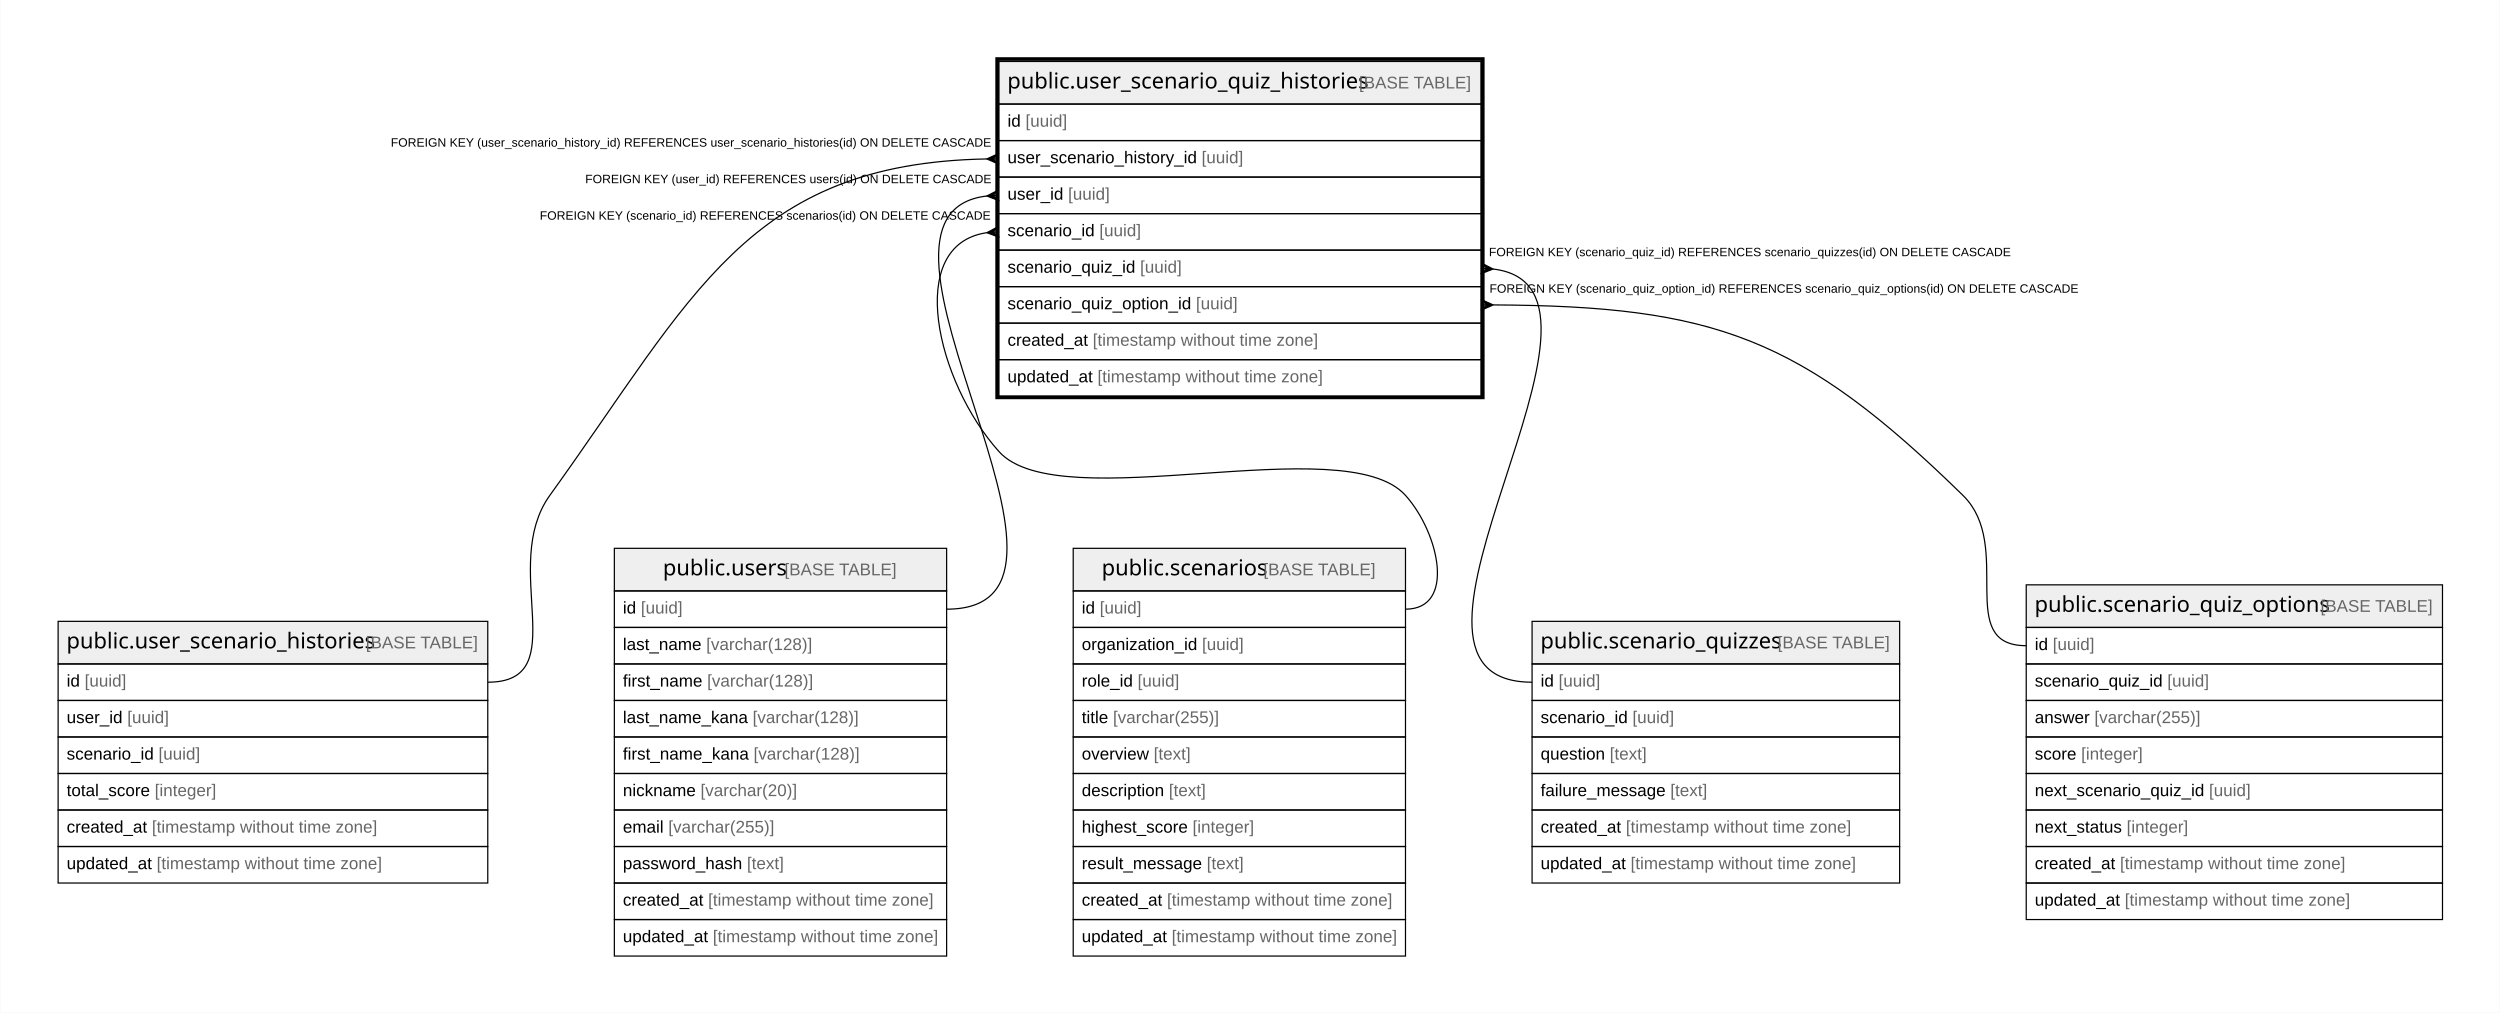
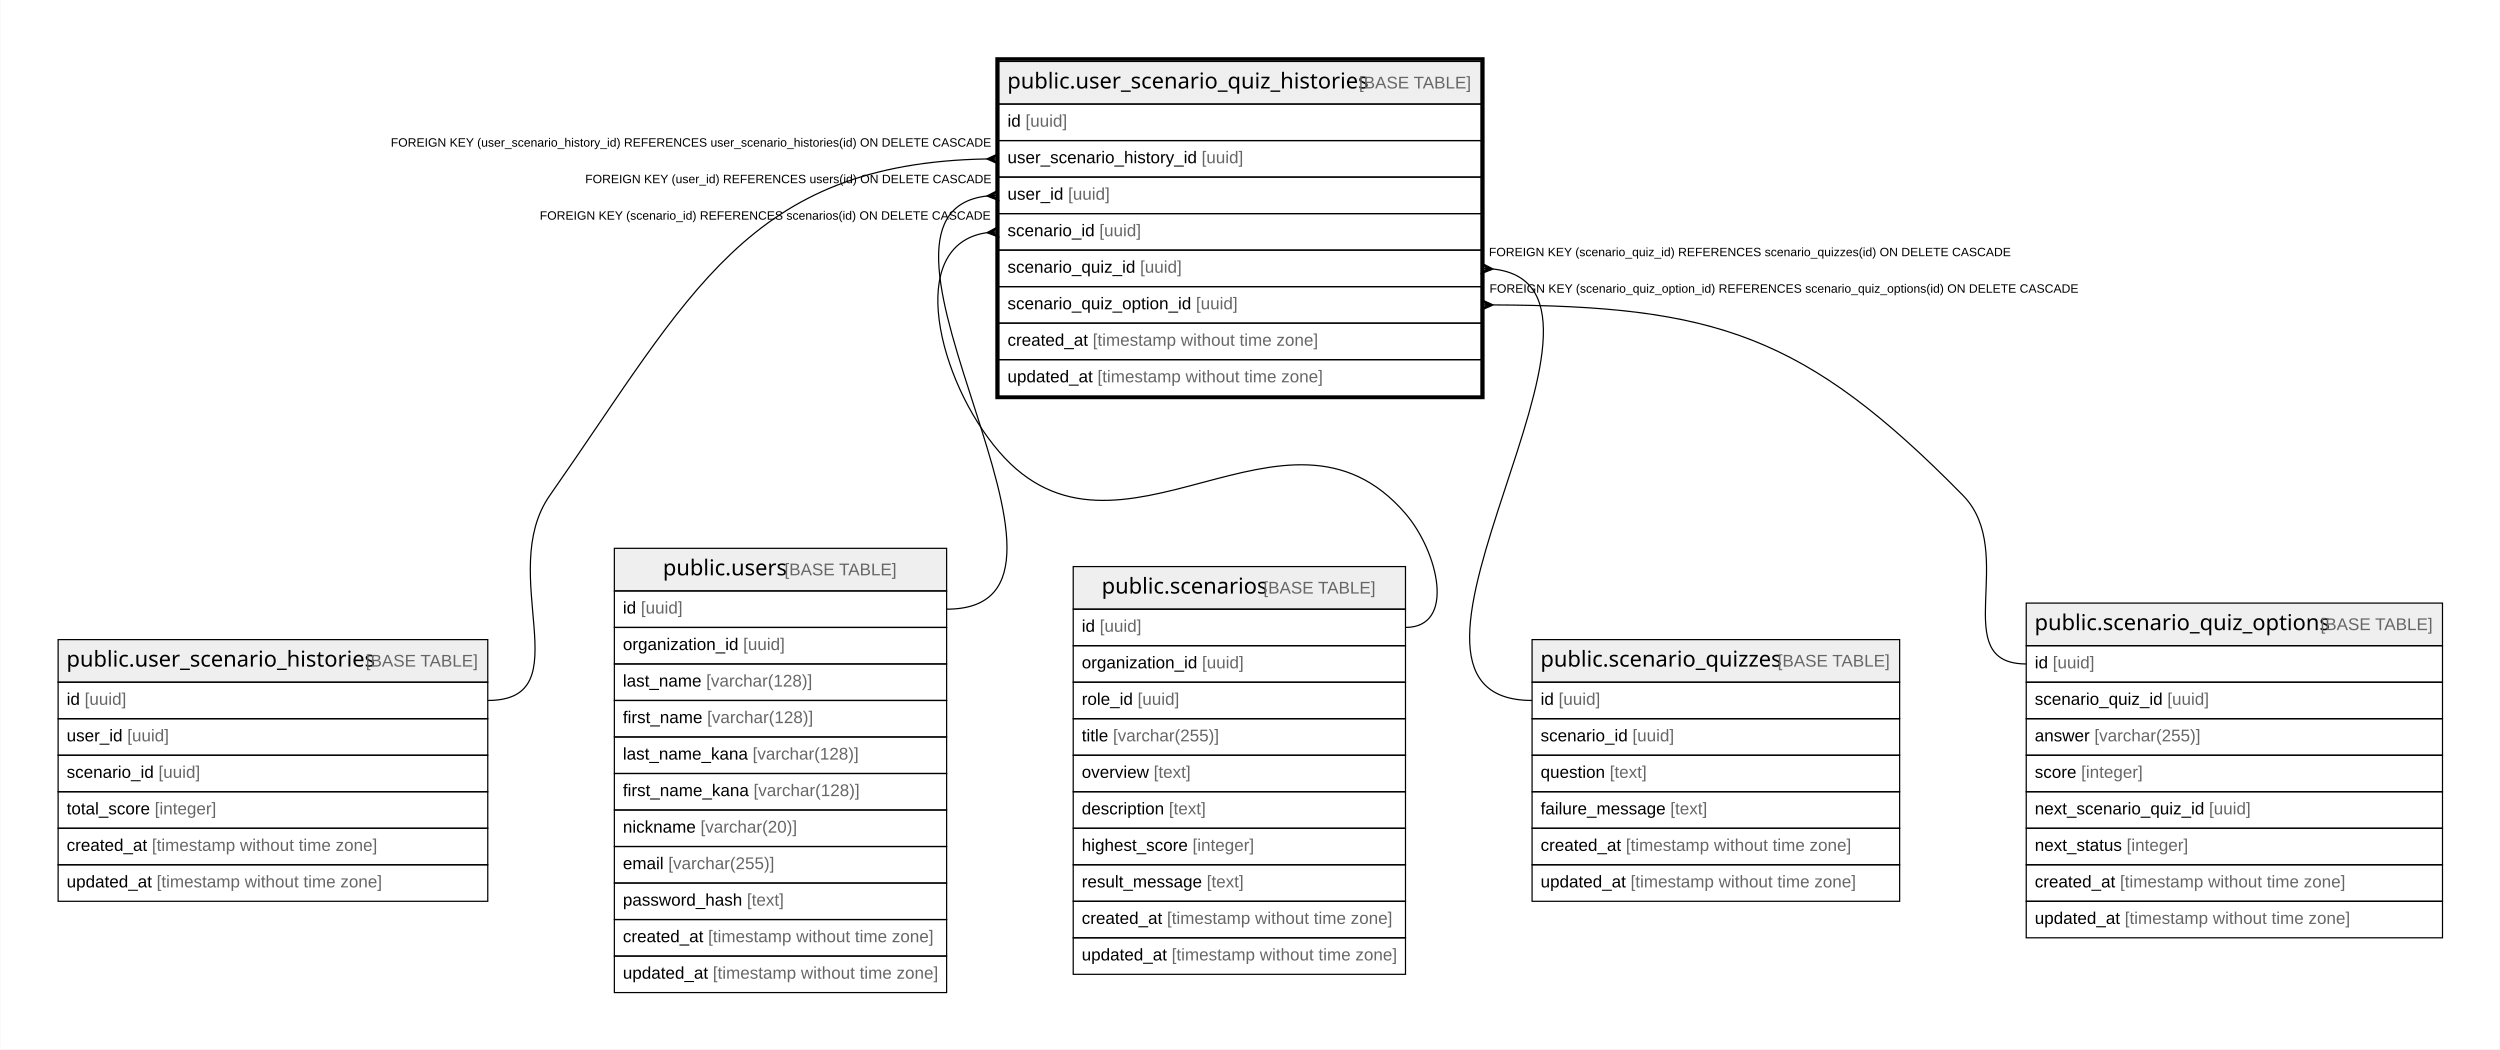
- <svg xmlns="http://www.w3.org/2000/svg" width="2054pt" height="832pt" viewBox="0.00 0.00 2053.50 832.00">
-   <g id="graph0" class="graph" transform="scale(1 1) rotate(0) translate(4 828)">
-     <polygon fill="#ffffff" stroke="transparent" points="-4,4 -4,-828 2049.5,-828 2049.5,4 -4,4" />
+ <svg xmlns="http://www.w3.org/2000/svg" width="2054pt" height="862pt" viewBox="0.00 0.00 2053.50 862.00">
+   <g id="graph0" class="graph" transform="scale(1 1) rotate(0) translate(4 858)">
+     <polygon fill="#ffffff" stroke="transparent" points="-4,4 -4,-858 2049.5,-858 2049.5,4 -4,4" />
    <g id="node1" class="node">
-       <polygon fill="#efefef" stroke="transparent" points="816.5,-742.5 816.5,-777.5 1212.5,-777.5 1212.5,-742.5 816.5,-742.5" />
-       <polygon fill="none" stroke="#000000" points="816.5,-742.5 816.5,-777.5 1212.5,-777.5 1212.5,-742.5 816.5,-742.5" />
-       <text text-anchor="start" x="823.347" y="-755.3" font-family="Arial Bold" font-size="18.00" fill="#000000">public.user_scenario_quiz_histories</text>
-       <text text-anchor="start" x="1108.399" y="-755.3" font-family="Arial" font-size="14.00" fill="#000000"> </text>
-       <text text-anchor="start" x="1112.29" y="-755.3" font-family="Arial" font-size="14.00" fill="#666666">[BASE TABLE]</text>
+       <polygon fill="#efefef" stroke="transparent" points="816.5,-772.5 816.5,-807.5 1212.5,-807.5 1212.5,-772.5 816.5,-772.5" />
+       <polygon fill="none" stroke="#000000" points="816.5,-772.5 816.5,-807.5 1212.5,-807.5 1212.5,-772.5 816.5,-772.5" />
+       <text text-anchor="start" x="823.347" y="-785.3" font-family="Arial Bold" font-size="18.00" fill="#000000">public.user_scenario_quiz_histories</text>
+       <text text-anchor="start" x="1108.399" y="-785.3" font-family="Arial" font-size="14.00" fill="#000000"> </text>
+       <text text-anchor="start" x="1112.29" y="-785.3" font-family="Arial" font-size="14.00" fill="#666666">[BASE TABLE]</text>
+       <polygon fill="none" stroke="#000000" points="816.5,-742.5 816.5,-772.5 1212.5,-772.5 1212.5,-742.5 816.5,-742.5" />
+       <text text-anchor="start" x="823.5" y="-753.9" font-family="Arial" font-size="14.00" fill="#000000">id </text>
+       <text text-anchor="start" x="838.28" y="-753.9" font-family="Arial" font-size="14.00" fill="#666666">[uuid]</text>
      <polygon fill="none" stroke="#000000" points="816.5,-712.5 816.5,-742.5 1212.5,-742.5 1212.5,-712.5 816.5,-712.5" />
-       <text text-anchor="start" x="823.5" y="-723.9" font-family="Arial" font-size="14.00" fill="#000000">id </text>
-       <text text-anchor="start" x="838.28" y="-723.9" font-family="Arial" font-size="14.00" fill="#666666">[uuid]</text>
+       <text text-anchor="start" x="823.5" y="-723.9" font-family="Arial" font-size="14.00" fill="#000000">user_scenario_history_id </text>
+       <text text-anchor="start" x="982.974" y="-723.9" font-family="Arial" font-size="14.00" fill="#666666">[uuid]</text>
      <polygon fill="none" stroke="#000000" points="816.5,-682.5 816.5,-712.5 1212.5,-712.5 1212.5,-682.5 816.5,-682.5" />
-       <text text-anchor="start" x="823.5" y="-693.9" font-family="Arial" font-size="14.00" fill="#000000">user_scenario_history_id </text>
-       <text text-anchor="start" x="982.974" y="-693.9" font-family="Arial" font-size="14.00" fill="#666666">[uuid]</text>
+       <text text-anchor="start" x="823.5" y="-693.9" font-family="Arial" font-size="14.00" fill="#000000">user_id </text>
+       <text text-anchor="start" x="873.288" y="-693.9" font-family="Arial" font-size="14.00" fill="#666666">[uuid]</text>
      <polygon fill="none" stroke="#000000" points="816.5,-652.5 816.5,-682.5 1212.5,-682.5 1212.5,-652.5 816.5,-652.5" />
-       <text text-anchor="start" x="823.5" y="-663.9" font-family="Arial" font-size="14.00" fill="#000000">user_id </text>
-       <text text-anchor="start" x="873.288" y="-663.9" font-family="Arial" font-size="14.00" fill="#666666">[uuid]</text>
+       <text text-anchor="start" x="823.5" y="-663.9" font-family="Arial" font-size="14.00" fill="#000000">scenario_id </text>
+       <text text-anchor="start" x="898.96" y="-663.9" font-family="Arial" font-size="14.00" fill="#666666">[uuid]</text>
      <polygon fill="none" stroke="#000000" points="816.5,-622.5 816.5,-652.5 1212.5,-652.5 1212.5,-622.5 816.5,-622.5" />
-       <text text-anchor="start" x="823.5" y="-633.9" font-family="Arial" font-size="14.00" fill="#000000">scenario_id </text>
-       <text text-anchor="start" x="898.96" y="-633.9" font-family="Arial" font-size="14.00" fill="#666666">[uuid]</text>
+       <text text-anchor="start" x="823.5" y="-633.9" font-family="Arial" font-size="14.00" fill="#000000">scenario_quiz_id </text>
+       <text text-anchor="start" x="932.414" y="-633.9" font-family="Arial" font-size="14.00" fill="#666666">[uuid]</text>
      <polygon fill="none" stroke="#000000" points="816.5,-592.5 816.5,-622.5 1212.5,-622.5 1212.5,-592.5 816.5,-592.5" />
-       <text text-anchor="start" x="823.5" y="-603.9" font-family="Arial" font-size="14.00" fill="#000000">scenario_quiz_id </text>
-       <text text-anchor="start" x="932.414" y="-603.9" font-family="Arial" font-size="14.00" fill="#666666">[uuid]</text>
+       <text text-anchor="start" x="823.5" y="-603.9" font-family="Arial" font-size="14.00" fill="#000000">scenario_quiz_option_id </text>
+       <text text-anchor="start" x="978.325" y="-603.9" font-family="Arial" font-size="14.00" fill="#666666">[uuid]</text>
      <polygon fill="none" stroke="#000000" points="816.5,-562.5 816.5,-592.5 1212.5,-592.5 1212.5,-562.5 816.5,-562.5" />
-       <text text-anchor="start" x="823.5" y="-573.9" font-family="Arial" font-size="14.00" fill="#000000">scenario_quiz_option_id </text>
-       <text text-anchor="start" x="978.325" y="-573.9" font-family="Arial" font-size="14.00" fill="#666666">[uuid]</text>
+       <text text-anchor="start" x="823.5" y="-573.9" font-family="Arial" font-size="14.00" fill="#000000">created_at </text>
+       <text text-anchor="start" x="893.528" y="-573.9" font-family="Arial" font-size="14.00" fill="#666666">[timestamp without time zone]</text>
      <polygon fill="none" stroke="#000000" points="816.5,-532.5 816.5,-562.5 1212.5,-562.5 1212.5,-532.5 816.5,-532.5" />
-       <text text-anchor="start" x="823.5" y="-543.9" font-family="Arial" font-size="14.00" fill="#000000">created_at </text>
-       <text text-anchor="start" x="893.528" y="-543.9" font-family="Arial" font-size="14.00" fill="#666666">[timestamp without time zone]</text>
-       <polygon fill="none" stroke="#000000" points="816.5,-502.5 816.5,-532.5 1212.5,-532.5 1212.5,-502.5 816.5,-502.5" />
-       <text text-anchor="start" x="823.5" y="-513.9" font-family="Arial" font-size="14.00" fill="#000000">updated_at </text>
-       <text text-anchor="start" x="897.433" y="-513.9" font-family="Arial" font-size="14.00" fill="#666666">[timestamp without time zone]</text>
-       <polygon fill="none" stroke="#000000" stroke-width="3" points="815,-501.5 815,-779.5 1214,-779.5 1214,-501.5 815,-501.5" />
+       <text text-anchor="start" x="823.5" y="-543.9" font-family="Arial" font-size="14.00" fill="#000000">updated_at </text>
+       <text text-anchor="start" x="897.433" y="-543.9" font-family="Arial" font-size="14.00" fill="#666666">[timestamp without time zone]</text>
+       <polygon fill="none" stroke="#000000" stroke-width="3" points="815,-531.5 815,-809.5 1214,-809.5 1214,-531.5 815,-531.5" />
    </g>
    <g id="node2" class="node">
-       <polygon fill="#efefef" stroke="transparent" points="43.5,-282.5 43.5,-317.5 396.5,-317.5 396.5,-282.5 43.5,-282.5" />
-       <polygon fill="none" stroke="#000000" points="43.5,-282.5 43.5,-317.5 396.5,-317.5 396.5,-282.5 43.5,-282.5" />
-       <text text-anchor="start" x="50.354" y="-295.3" font-family="Arial Bold" font-size="18.00" fill="#000000">public.user_scenario_histories</text>
-       <text text-anchor="start" x="292.392" y="-295.3" font-family="Arial" font-size="14.00" fill="#000000"> </text>
-       <text text-anchor="start" x="296.283" y="-295.3" font-family="Arial" font-size="14.00" fill="#666666">[BASE TABLE]</text>
-       <polygon fill="none" stroke="#000000" points="43.5,-252.5 43.5,-282.5 396.5,-282.5 396.5,-252.5 43.5,-252.5" />
-       <text text-anchor="start" x="50.5" y="-263.9" font-family="Arial" font-size="14.00" fill="#000000">id </text>
-       <text text-anchor="start" x="65.28" y="-263.9" font-family="Arial" font-size="14.00" fill="#666666">[uuid]</text>
-       <polygon fill="none" stroke="#000000" points="43.5,-222.5 43.5,-252.5 396.5,-252.5 396.5,-222.5 43.5,-222.5" />
-       <text text-anchor="start" x="50.5" y="-233.9" font-family="Arial" font-size="14.00" fill="#000000">user_id </text>
-       <text text-anchor="start" x="100.288" y="-233.9" font-family="Arial" font-size="14.00" fill="#666666">[uuid]</text>
-       <polygon fill="none" stroke="#000000" points="43.5,-192.5 43.5,-222.5 396.5,-222.5 396.5,-192.5 43.5,-192.5" />
-       <text text-anchor="start" x="50.5" y="-203.9" font-family="Arial" font-size="14.00" fill="#000000">scenario_id </text>
-       <text text-anchor="start" x="125.96" y="-203.9" font-family="Arial" font-size="14.00" fill="#666666">[uuid]</text>
-       <polygon fill="none" stroke="#000000" points="43.5,-162.5 43.5,-192.5 396.5,-192.5 396.5,-162.5 43.5,-162.5" />
-       <text text-anchor="start" x="50.5" y="-173.9" font-family="Arial" font-size="14.00" fill="#000000">total_score </text>
-       <text text-anchor="start" x="122.852" y="-173.9" font-family="Arial" font-size="14.00" fill="#666666">[integer]</text>
-       <polygon fill="none" stroke="#000000" points="43.5,-132.5 43.5,-162.5 396.5,-162.5 396.5,-132.5 43.5,-132.5" />
-       <text text-anchor="start" x="50.5" y="-143.9" font-family="Arial" font-size="14.00" fill="#000000">created_at </text>
-       <text text-anchor="start" x="120.528" y="-143.9" font-family="Arial" font-size="14.00" fill="#666666">[timestamp without time zone]</text>
-       <polygon fill="none" stroke="#000000" points="43.5,-102.5 43.5,-132.5 396.5,-132.5 396.5,-102.5 43.5,-102.5" />
-       <text text-anchor="start" x="50.5" y="-113.9" font-family="Arial" font-size="14.00" fill="#000000">updated_at </text>
-       <text text-anchor="start" x="124.433" y="-113.9" font-family="Arial" font-size="14.00" fill="#666666">[timestamp without time zone]</text>
+       <polygon fill="#efefef" stroke="transparent" points="43.5,-297.5 43.5,-332.5 396.5,-332.5 396.5,-297.5 43.5,-297.5" />
+       <polygon fill="none" stroke="#000000" points="43.5,-297.5 43.5,-332.5 396.5,-332.5 396.5,-297.5 43.5,-297.5" />
+       <text text-anchor="start" x="50.354" y="-310.3" font-family="Arial Bold" font-size="18.00" fill="#000000">public.user_scenario_histories</text>
+       <text text-anchor="start" x="292.392" y="-310.3" font-family="Arial" font-size="14.00" fill="#000000"> </text>
+       <text text-anchor="start" x="296.283" y="-310.3" font-family="Arial" font-size="14.00" fill="#666666">[BASE TABLE]</text>
+       <polygon fill="none" stroke="#000000" points="43.5,-267.5 43.5,-297.5 396.5,-297.5 396.5,-267.5 43.5,-267.5" />
+       <text text-anchor="start" x="50.5" y="-278.9" font-family="Arial" font-size="14.00" fill="#000000">id </text>
+       <text text-anchor="start" x="65.28" y="-278.9" font-family="Arial" font-size="14.00" fill="#666666">[uuid]</text>
+       <polygon fill="none" stroke="#000000" points="43.5,-237.5 43.5,-267.5 396.5,-267.5 396.5,-237.5 43.5,-237.5" />
+       <text text-anchor="start" x="50.5" y="-248.9" font-family="Arial" font-size="14.00" fill="#000000">user_id </text>
+       <text text-anchor="start" x="100.288" y="-248.9" font-family="Arial" font-size="14.00" fill="#666666">[uuid]</text>
+       <polygon fill="none" stroke="#000000" points="43.5,-207.5 43.5,-237.5 396.5,-237.5 396.5,-207.5 43.5,-207.5" />
+       <text text-anchor="start" x="50.5" y="-218.9" font-family="Arial" font-size="14.00" fill="#000000">scenario_id </text>
+       <text text-anchor="start" x="125.96" y="-218.9" font-family="Arial" font-size="14.00" fill="#666666">[uuid]</text>
+       <polygon fill="none" stroke="#000000" points="43.5,-177.5 43.5,-207.5 396.5,-207.5 396.5,-177.5 43.5,-177.5" />
+       <text text-anchor="start" x="50.5" y="-188.9" font-family="Arial" font-size="14.00" fill="#000000">total_score </text>
+       <text text-anchor="start" x="122.852" y="-188.9" font-family="Arial" font-size="14.00" fill="#666666">[integer]</text>
+       <polygon fill="none" stroke="#000000" points="43.5,-147.5 43.5,-177.5 396.5,-177.5 396.5,-147.5 43.5,-147.5" />
+       <text text-anchor="start" x="50.5" y="-158.9" font-family="Arial" font-size="14.00" fill="#000000">created_at </text>
+       <text text-anchor="start" x="120.528" y="-158.9" font-family="Arial" font-size="14.00" fill="#666666">[timestamp without time zone]</text>
+       <polygon fill="none" stroke="#000000" points="43.5,-117.5 43.5,-147.5 396.5,-147.5 396.5,-117.5 43.5,-117.5" />
+       <text text-anchor="start" x="50.5" y="-128.9" font-family="Arial" font-size="14.00" fill="#000000">updated_at </text>
+       <text text-anchor="start" x="124.433" y="-128.9" font-family="Arial" font-size="14.00" fill="#666666">[timestamp without time zone]</text>
    </g>
    <g id="edge1" class="edge">
-       <path fill="none" stroke="#000000" d="M806.425,-697.409C610.075,-693.825 565.293,-584.523 447.5,-421 405.481,-362.669 468.389,-267.5 396.5,-267.5" />
-       <polygon fill="#000000" stroke="#000000" points="806.5,-697.41 816.459,-702 811.5,-697.455 816.5,-697.5 816.5,-697.5 816.5,-697.5 811.5,-697.455 816.541,-693 806.5,-697.41 806.5,-697.41" />
-       <text text-anchor="start" x="316.817" y="-707.5" font-family="Arial" font-size="10.00" fill="#000000">FOREIGN KEY (user_scenario_history_id) REFERENCES user_scenario_histories(id) ON DELETE CASCADE</text>
+       <path fill="none" stroke="#000000" d="M806.423,-727.41C610.002,-723.877 563.086,-616.09 447.5,-451 402.624,-386.904 474.744,-282.5 396.5,-282.5" />
+       <polygon fill="#000000" stroke="#000000" points="806.5,-727.411 816.46,-732 811.5,-727.456 816.5,-727.5 816.5,-727.5 816.5,-727.5 811.5,-727.456 816.54,-723 806.5,-727.411 806.5,-727.411" />
+       <text text-anchor="start" x="316.817" y="-737.5" font-family="Arial" font-size="10.00" fill="#000000">FOREIGN KEY (user_scenario_history_id) REFERENCES user_scenario_histories(id) ON DELETE CASCADE</text>
    </g>
    <g id="node3" class="node">
-       <polygon fill="#efefef" stroke="transparent" points="500.5,-342.5 500.5,-377.5 773.5,-377.5 773.5,-342.5 500.5,-342.5" />
-       <polygon fill="none" stroke="#000000" points="500.5,-342.5 500.5,-377.5 773.5,-377.5 773.5,-342.5 500.5,-342.5" />
-       <text text-anchor="start" x="540.366" y="-355.3" font-family="Arial Bold" font-size="18.00" fill="#000000">public.users</text>
-       <text text-anchor="start" x="636.38" y="-355.3" font-family="Arial" font-size="14.00" fill="#000000"> </text>
-       <text text-anchor="start" x="640.271" y="-355.3" font-family="Arial" font-size="14.00" fill="#666666">[BASE TABLE]</text>
+       <polygon fill="#efefef" stroke="transparent" points="500.5,-372.5 500.5,-407.5 773.5,-407.5 773.5,-372.5 500.5,-372.5" />
+       <polygon fill="none" stroke="#000000" points="500.5,-372.5 500.5,-407.5 773.5,-407.5 773.5,-372.5 500.5,-372.5" />
+       <text text-anchor="start" x="540.366" y="-385.3" font-family="Arial Bold" font-size="18.00" fill="#000000">public.users</text>
+       <text text-anchor="start" x="636.38" y="-385.3" font-family="Arial" font-size="14.00" fill="#000000"> </text>
+       <text text-anchor="start" x="640.271" y="-385.3" font-family="Arial" font-size="14.00" fill="#666666">[BASE TABLE]</text>
+       <polygon fill="none" stroke="#000000" points="500.5,-342.5 500.5,-372.5 773.5,-372.5 773.5,-342.5 500.5,-342.5" />
+       <text text-anchor="start" x="507.5" y="-353.9" font-family="Arial" font-size="14.00" fill="#000000">id </text>
+       <text text-anchor="start" x="522.28" y="-353.9" font-family="Arial" font-size="14.00" fill="#666666">[uuid]</text>
      <polygon fill="none" stroke="#000000" points="500.5,-312.5 500.5,-342.5 773.5,-342.5 773.5,-312.5 500.5,-312.5" />
-       <text text-anchor="start" x="507.5" y="-323.9" font-family="Arial" font-size="14.00" fill="#000000">id </text>
-       <text text-anchor="start" x="522.28" y="-323.9" font-family="Arial" font-size="14.00" fill="#666666">[uuid]</text>
+       <text text-anchor="start" x="507.5" y="-323.9" font-family="Arial" font-size="14.00" fill="#000000">organization_id </text>
+       <text text-anchor="start" x="606.305" y="-323.9" font-family="Arial" font-size="14.00" fill="#666666">[uuid]</text>
      <polygon fill="none" stroke="#000000" points="500.5,-282.5 500.5,-312.5 773.5,-312.5 773.5,-282.5 500.5,-282.5" />
      <text text-anchor="start" x="507.5" y="-293.9" font-family="Arial" font-size="14.00" fill="#000000">last_name </text>
      <text text-anchor="start" x="575.961" y="-293.9" font-family="Arial" font-size="14.00" fill="#666666">[varchar(128)]</text>
      <polygon fill="none" stroke="#000000" points="500.5,-252.5 500.5,-282.5 773.5,-282.5 773.5,-252.5 500.5,-252.5" />
      <text text-anchor="start" x="507.5" y="-263.9" font-family="Arial" font-size="14.00" fill="#000000">first_name </text>
      <text text-anchor="start" x="576.73" y="-263.9" font-family="Arial" font-size="14.00" fill="#666666">[varchar(128)]</text>
      <polygon fill="none" stroke="#000000" points="500.5,-222.5 500.5,-252.5 773.5,-252.5 773.5,-222.5 500.5,-222.5" />
      <text text-anchor="start" x="507.5" y="-233.9" font-family="Arial" font-size="14.00" fill="#000000">last_name_kana </text>
      <text text-anchor="start" x="614.092" y="-233.9" font-family="Arial" font-size="14.00" fill="#666666">[varchar(128)]</text>
      <polygon fill="none" stroke="#000000" points="500.5,-192.5 500.5,-222.5 773.5,-222.5 773.5,-192.5 500.5,-192.5" />
      <text text-anchor="start" x="507.5" y="-203.9" font-family="Arial" font-size="14.00" fill="#000000">first_name_kana </text>
      <text text-anchor="start" x="614.86" y="-203.9" font-family="Arial" font-size="14.00" fill="#666666">[varchar(128)]</text>
      <polygon fill="none" stroke="#000000" points="500.5,-162.5 500.5,-192.5 773.5,-192.5 773.5,-162.5 500.5,-162.5" />
      <text text-anchor="start" x="507.5" y="-173.9" font-family="Arial" font-size="14.00" fill="#000000">nickname </text>
      <text text-anchor="start" x="571.288" y="-173.9" font-family="Arial" font-size="14.00" fill="#666666">[varchar(20)]</text>
      <polygon fill="none" stroke="#000000" points="500.5,-132.5 500.5,-162.5 773.5,-162.5 773.5,-132.5 500.5,-132.5" />
      <text text-anchor="start" x="507.5" y="-143.9" font-family="Arial" font-size="14.00" fill="#000000">email </text>
      <text text-anchor="start" x="544.83" y="-143.9" font-family="Arial" font-size="14.00" fill="#666666">[varchar(255)]</text>
      <polygon fill="none" stroke="#000000" points="500.5,-102.5 500.5,-132.5 773.5,-132.5 773.5,-102.5 500.5,-102.5" />
      <text text-anchor="start" x="507.5" y="-113.9" font-family="Arial" font-size="14.00" fill="#000000">password_hash </text>
      <text text-anchor="start" x="609.419" y="-113.9" font-family="Arial" font-size="14.00" fill="#666666">[text]</text>
      <polygon fill="none" stroke="#000000" points="500.5,-72.5 500.5,-102.5 773.5,-102.5 773.5,-72.5 500.5,-72.5" />
      <text text-anchor="start" x="507.5" y="-83.9" font-family="Arial" font-size="14.00" fill="#000000">created_at </text>
      <text text-anchor="start" x="577.528" y="-83.9" font-family="Arial" font-size="14.00" fill="#666666">[timestamp without time zone]</text>
      <polygon fill="none" stroke="#000000" points="500.5,-42.5 500.5,-72.5 773.5,-72.5 773.5,-42.5 500.5,-42.5" />
      <text text-anchor="start" x="507.464" y="-53.9" font-family="Arial" font-size="14.00" fill="#000000">updated_at </text>
      <text text-anchor="start" x="581.396" y="-53.9" font-family="Arial" font-size="14.00" fill="#666666">[timestamp without time zone]</text>
    </g>
    <g id="edge2" class="edge">
-       <path fill="none" stroke="#000000" d="M806.462,-666.948C676.222,-651.749 922.245,-327.5 773.5,-327.5" />
-       <polygon fill="#000000" stroke="#000000" points="806.515,-666.951 816.253,-671.993 811.508,-667.226 816.5,-667.5 816.5,-667.5 816.5,-667.5 811.508,-667.226 816.747,-663.007 806.515,-666.951 806.515,-666.951" />
-       <text text-anchor="start" x="476.553" y="-677.5" font-family="Arial" font-size="10.00" fill="#000000">FOREIGN KEY (user_id) REFERENCES users(id) ON DELETE CASCADE</text>
+       <path fill="none" stroke="#000000" d="M806.462,-696.948C676.222,-681.749 922.245,-357.5 773.5,-357.5" />
+       <polygon fill="#000000" stroke="#000000" points="806.515,-696.951 816.253,-701.993 811.508,-697.226 816.5,-697.5 816.5,-697.5 816.5,-697.5 811.508,-697.226 816.747,-693.007 806.515,-696.951 806.515,-696.951" />
+       <text text-anchor="start" x="476.553" y="-707.5" font-family="Arial" font-size="10.00" fill="#000000">FOREIGN KEY (user_id) REFERENCES users(id) ON DELETE CASCADE</text>
    </g>
    <g id="node4" class="node">
-       <polygon fill="#efefef" stroke="transparent" points="877.5,-342.5 877.5,-377.5 1150.5,-377.5 1150.5,-342.5 877.5,-342.5" />
-       <polygon fill="none" stroke="#000000" points="877.5,-342.5 877.5,-377.5 1150.5,-377.5 1150.5,-342.5 877.5,-342.5" />
-       <text text-anchor="start" x="900.863" y="-355.3" font-family="Arial Bold" font-size="18.00" fill="#000000">public.scenarios</text>
-       <text text-anchor="start" x="1029.883" y="-355.3" font-family="Arial" font-size="14.00" fill="#000000"> </text>
-       <text text-anchor="start" x="1033.774" y="-355.3" font-family="Arial" font-size="14.00" fill="#666666">[BASE TABLE]</text>
-       <polygon fill="none" stroke="#000000" points="877.5,-312.5 877.5,-342.5 1150.5,-342.5 1150.5,-312.5 877.5,-312.5" />
-       <text text-anchor="start" x="884.5" y="-323.9" font-family="Arial" font-size="14.00" fill="#000000">id </text>
-       <text text-anchor="start" x="899.28" y="-323.9" font-family="Arial" font-size="14.00" fill="#666666">[uuid]</text>
-       <polygon fill="none" stroke="#000000" points="877.5,-282.5 877.5,-312.5 1150.5,-312.5 1150.5,-282.5 877.5,-282.5" />
-       <text text-anchor="start" x="884.5" y="-293.9" font-family="Arial" font-size="14.00" fill="#000000">organization_id </text>
-       <text text-anchor="start" x="983.305" y="-293.9" font-family="Arial" font-size="14.00" fill="#666666">[uuid]</text>
-       <polygon fill="none" stroke="#000000" points="877.5,-252.5 877.5,-282.5 1150.5,-282.5 1150.5,-252.5 877.5,-252.5" />
-       <text text-anchor="start" x="884.5" y="-263.9" font-family="Arial" font-size="14.00" fill="#000000">role_id </text>
-       <text text-anchor="start" x="930.395" y="-263.9" font-family="Arial" font-size="14.00" fill="#666666">[uuid]</text>
-       <polygon fill="none" stroke="#000000" points="877.5,-222.5 877.5,-252.5 1150.5,-252.5 1150.5,-222.5 877.5,-222.5" />
-       <text text-anchor="start" x="884.5" y="-233.9" font-family="Arial" font-size="14.00" fill="#000000">title </text>
-       <text text-anchor="start" x="910.168" y="-233.9" font-family="Arial" font-size="14.00" fill="#666666">[varchar(255)]</text>
-       <polygon fill="none" stroke="#000000" points="877.5,-192.5 877.5,-222.5 1150.5,-222.5 1150.5,-192.5 877.5,-192.5" />
-       <text text-anchor="start" x="884.5" y="-203.9" font-family="Arial" font-size="14.00" fill="#000000">overview </text>
-       <text text-anchor="start" x="943.612" y="-203.9" font-family="Arial" font-size="14.00" fill="#666666">[text]</text>
-       <polygon fill="none" stroke="#000000" points="877.5,-162.5 877.5,-192.5 1150.5,-192.5 1150.5,-162.5 877.5,-162.5" />
-       <text text-anchor="start" x="884.5" y="-173.9" font-family="Arial" font-size="14.00" fill="#000000">description </text>
-       <text text-anchor="start" x="956.068" y="-173.9" font-family="Arial" font-size="14.00" fill="#666666">[text]</text>
-       <polygon fill="none" stroke="#000000" points="877.5,-132.5 877.5,-162.5 1150.5,-162.5 1150.5,-132.5 877.5,-132.5" />
-       <text text-anchor="start" x="884.5" y="-143.9" font-family="Arial" font-size="14.00" fill="#000000">highest_score </text>
-       <text text-anchor="start" x="975.527" y="-143.9" font-family="Arial" font-size="14.00" fill="#666666">[integer]</text>
-       <polygon fill="none" stroke="#000000" points="877.5,-102.5 877.5,-132.5 1150.5,-132.5 1150.5,-102.5 877.5,-102.5" />
-       <text text-anchor="start" x="884.5" y="-113.9" font-family="Arial" font-size="14.00" fill="#000000">result_message </text>
-       <text text-anchor="start" x="987.187" y="-113.9" font-family="Arial" font-size="14.00" fill="#666666">[text]</text>
-       <polygon fill="none" stroke="#000000" points="877.5,-72.5 877.5,-102.5 1150.5,-102.5 1150.5,-72.5 877.5,-72.5" />
-       <text text-anchor="start" x="884.5" y="-83.9" font-family="Arial" font-size="14.00" fill="#000000">created_at </text>
-       <text text-anchor="start" x="954.528" y="-83.9" font-family="Arial" font-size="14.00" fill="#666666">[timestamp without time zone]</text>
-       <polygon fill="none" stroke="#000000" points="877.5,-42.5 877.5,-72.5 1150.5,-72.5 1150.5,-42.5 877.5,-42.5" />
-       <text text-anchor="start" x="884.464" y="-53.9" font-family="Arial" font-size="14.00" fill="#000000">updated_at </text>
-       <text text-anchor="start" x="958.396" y="-53.9" font-family="Arial" font-size="14.00" fill="#666666">[timestamp without time zone]</text>
+       <polygon fill="#efefef" stroke="transparent" points="877.5,-357.5 877.5,-392.5 1150.5,-392.5 1150.5,-357.5 877.5,-357.5" />
+       <polygon fill="none" stroke="#000000" points="877.5,-357.5 877.5,-392.5 1150.5,-392.5 1150.5,-357.5 877.5,-357.5" />
+       <text text-anchor="start" x="900.863" y="-370.3" font-family="Arial Bold" font-size="18.00" fill="#000000">public.scenarios</text>
+       <text text-anchor="start" x="1029.883" y="-370.3" font-family="Arial" font-size="14.00" fill="#000000"> </text>
+       <text text-anchor="start" x="1033.774" y="-370.3" font-family="Arial" font-size="14.00" fill="#666666">[BASE TABLE]</text>
+       <polygon fill="none" stroke="#000000" points="877.5,-327.5 877.5,-357.5 1150.5,-357.5 1150.5,-327.5 877.5,-327.5" />
+       <text text-anchor="start" x="884.5" y="-338.9" font-family="Arial" font-size="14.00" fill="#000000">id </text>
+       <text text-anchor="start" x="899.28" y="-338.9" font-family="Arial" font-size="14.00" fill="#666666">[uuid]</text>
+       <polygon fill="none" stroke="#000000" points="877.5,-297.5 877.5,-327.5 1150.5,-327.5 1150.5,-297.5 877.5,-297.5" />
+       <text text-anchor="start" x="884.5" y="-308.9" font-family="Arial" font-size="14.00" fill="#000000">organization_id </text>
+       <text text-anchor="start" x="983.305" y="-308.9" font-family="Arial" font-size="14.00" fill="#666666">[uuid]</text>
+       <polygon fill="none" stroke="#000000" points="877.5,-267.5 877.5,-297.5 1150.5,-297.5 1150.5,-267.5 877.5,-267.5" />
+       <text text-anchor="start" x="884.5" y="-278.9" font-family="Arial" font-size="14.00" fill="#000000">role_id </text>
+       <text text-anchor="start" x="930.395" y="-278.9" font-family="Arial" font-size="14.00" fill="#666666">[uuid]</text>
+       <polygon fill="none" stroke="#000000" points="877.5,-237.5 877.5,-267.5 1150.5,-267.5 1150.5,-237.5 877.5,-237.5" />
+       <text text-anchor="start" x="884.5" y="-248.9" font-family="Arial" font-size="14.00" fill="#000000">title </text>
+       <text text-anchor="start" x="910.168" y="-248.9" font-family="Arial" font-size="14.00" fill="#666666">[varchar(255)]</text>
+       <polygon fill="none" stroke="#000000" points="877.5,-207.5 877.5,-237.5 1150.5,-237.5 1150.5,-207.5 877.5,-207.5" />
+       <text text-anchor="start" x="884.5" y="-218.9" font-family="Arial" font-size="14.00" fill="#000000">overview </text>
+       <text text-anchor="start" x="943.612" y="-218.9" font-family="Arial" font-size="14.00" fill="#666666">[text]</text>
+       <polygon fill="none" stroke="#000000" points="877.5,-177.5 877.5,-207.5 1150.5,-207.5 1150.5,-177.5 877.5,-177.5" />
+       <text text-anchor="start" x="884.5" y="-188.9" font-family="Arial" font-size="14.00" fill="#000000">description </text>
+       <text text-anchor="start" x="956.068" y="-188.9" font-family="Arial" font-size="14.00" fill="#666666">[text]</text>
+       <polygon fill="none" stroke="#000000" points="877.5,-147.5 877.5,-177.5 1150.5,-177.5 1150.5,-147.5 877.5,-147.5" />
+       <text text-anchor="start" x="884.5" y="-158.9" font-family="Arial" font-size="14.00" fill="#000000">highest_score </text>
+       <text text-anchor="start" x="975.527" y="-158.9" font-family="Arial" font-size="14.00" fill="#666666">[integer]</text>
+       <polygon fill="none" stroke="#000000" points="877.5,-117.5 877.5,-147.5 1150.5,-147.5 1150.5,-117.5 877.5,-117.5" />
+       <text text-anchor="start" x="884.5" y="-128.9" font-family="Arial" font-size="14.00" fill="#000000">result_message </text>
+       <text text-anchor="start" x="987.187" y="-128.9" font-family="Arial" font-size="14.00" fill="#666666">[text]</text>
+       <polygon fill="none" stroke="#000000" points="877.5,-87.5 877.5,-117.5 1150.5,-117.5 1150.5,-87.5 877.5,-87.5" />
+       <text text-anchor="start" x="884.5" y="-98.9" font-family="Arial" font-size="14.00" fill="#000000">created_at </text>
+       <text text-anchor="start" x="954.528" y="-98.9" font-family="Arial" font-size="14.00" fill="#666666">[timestamp without time zone]</text>
+       <polygon fill="none" stroke="#000000" points="877.5,-57.5 877.5,-87.5 1150.5,-87.5 1150.5,-57.5 877.5,-57.5" />
+       <text text-anchor="start" x="884.464" y="-68.9" font-family="Arial" font-size="14.00" fill="#000000">updated_at </text>
+       <text text-anchor="start" x="958.396" y="-68.9" font-family="Arial" font-size="14.00" fill="#666666">[timestamp without time zone]</text>
    </g>
    <g id="edge3" class="edge">
-       <path fill="none" stroke="#000000" d="M806.328,-636.785C738.724,-626.769 765.308,-514.006 816.5,-457 866.379,-401.457 1100.621,-476.543 1150.5,-421 1178.265,-390.081 1192.056,-327.5 1150.5,-327.5" />
-       <polygon fill="#000000" stroke="#000000" points="806.525,-636.799 816.184,-641.989 811.512,-637.149 816.5,-637.5 816.5,-637.5 816.5,-637.5 811.512,-637.149 816.816,-633.011 806.525,-636.799 806.525,-636.799" />
-       <text text-anchor="start" x="439.216" y="-647.5" font-family="Arial" font-size="10.00" fill="#000000">FOREIGN KEY (scenario_id) REFERENCES scenarios(id) ON DELETE CASCADE</text>
+       <path fill="none" stroke="#000000" d="M806.336,-666.792C738.838,-656.869 766.579,-545.123 816.5,-487 914.341,-373.085 1052.659,-549.915 1150.5,-436 1177.576,-404.476 1192.056,-342.5 1150.5,-342.5" />
+       <polygon fill="#000000" stroke="#000000" points="806.524,-666.805 816.187,-671.989 811.512,-667.152 816.5,-667.5 816.5,-667.5 816.5,-667.5 811.512,-667.152 816.813,-663.011 806.524,-666.805 806.524,-666.805" />
+       <text text-anchor="start" x="439.216" y="-677.5" font-family="Arial" font-size="10.00" fill="#000000">FOREIGN KEY (scenario_id) REFERENCES scenarios(id) ON DELETE CASCADE</text>
    </g>
    <g id="node5" class="node">
-       <polygon fill="#efefef" stroke="transparent" points="1254.5,-282.5 1254.5,-317.5 1556.5,-317.5 1556.5,-282.5 1254.5,-282.5" />
-       <polygon fill="none" stroke="#000000" points="1254.5,-282.5 1254.5,-317.5 1556.5,-317.5 1556.5,-282.5 1254.5,-282.5" />
-       <text text-anchor="start" x="1261.353" y="-295.3" font-family="Arial Bold" font-size="18.00" fill="#000000">public.scenario_quizzes</text>
-       <text text-anchor="start" x="1452.393" y="-295.3" font-family="Arial" font-size="14.00" fill="#000000"> </text>
-       <text text-anchor="start" x="1456.283" y="-295.3" font-family="Arial" font-size="14.00" fill="#666666">[BASE TABLE]</text>
-       <polygon fill="none" stroke="#000000" points="1254.5,-252.5 1254.5,-282.5 1556.5,-282.5 1556.5,-252.5 1254.5,-252.5" />
-       <text text-anchor="start" x="1261.5" y="-263.9" font-family="Arial" font-size="14.00" fill="#000000">id </text>
-       <text text-anchor="start" x="1276.28" y="-263.9" font-family="Arial" font-size="14.00" fill="#666666">[uuid]</text>
-       <polygon fill="none" stroke="#000000" points="1254.5,-222.5 1254.5,-252.5 1556.5,-252.5 1556.5,-222.5 1254.5,-222.5" />
-       <text text-anchor="start" x="1261.5" y="-233.9" font-family="Arial" font-size="14.00" fill="#000000">scenario_id </text>
-       <text text-anchor="start" x="1336.96" y="-233.9" font-family="Arial" font-size="14.00" fill="#666666">[uuid]</text>
-       <polygon fill="none" stroke="#000000" points="1254.5,-192.5 1254.5,-222.5 1556.5,-222.5 1556.5,-192.5 1254.5,-192.5" />
-       <text text-anchor="start" x="1261.5" y="-203.9" font-family="Arial" font-size="14.00" fill="#000000">question </text>
-       <text text-anchor="start" x="1318.301" y="-203.9" font-family="Arial" font-size="14.00" fill="#666666">[text]</text>
-       <polygon fill="none" stroke="#000000" points="1254.5,-162.5 1254.5,-192.5 1556.5,-192.5 1556.5,-162.5 1254.5,-162.5" />
-       <text text-anchor="start" x="1261.5" y="-173.9" font-family="Arial" font-size="14.00" fill="#000000">failure_message </text>
-       <text text-anchor="start" x="1368.076" y="-173.9" font-family="Arial" font-size="14.00" fill="#666666">[text]</text>
-       <polygon fill="none" stroke="#000000" points="1254.5,-132.5 1254.5,-162.5 1556.5,-162.5 1556.5,-132.5 1254.5,-132.5" />
-       <text text-anchor="start" x="1261.5" y="-143.9" font-family="Arial" font-size="14.00" fill="#000000">created_at </text>
-       <text text-anchor="start" x="1331.528" y="-143.9" font-family="Arial" font-size="14.00" fill="#666666">[timestamp without time zone]</text>
-       <polygon fill="none" stroke="#000000" points="1254.5,-102.5 1254.5,-132.5 1556.5,-132.5 1556.5,-102.5 1254.5,-102.5" />
-       <text text-anchor="start" x="1261.5" y="-113.9" font-family="Arial" font-size="14.00" fill="#000000">updated_at </text>
-       <text text-anchor="start" x="1335.433" y="-113.9" font-family="Arial" font-size="14.00" fill="#666666">[timestamp without time zone]</text>
+       <polygon fill="#efefef" stroke="transparent" points="1254.5,-297.5 1254.5,-332.5 1556.5,-332.5 1556.5,-297.5 1254.5,-297.5" />
+       <polygon fill="none" stroke="#000000" points="1254.5,-297.5 1254.5,-332.5 1556.5,-332.5 1556.5,-297.5 1254.5,-297.5" />
+       <text text-anchor="start" x="1261.353" y="-310.3" font-family="Arial Bold" font-size="18.00" fill="#000000">public.scenario_quizzes</text>
+       <text text-anchor="start" x="1452.393" y="-310.3" font-family="Arial" font-size="14.00" fill="#000000"> </text>
+       <text text-anchor="start" x="1456.283" y="-310.3" font-family="Arial" font-size="14.00" fill="#666666">[BASE TABLE]</text>
+       <polygon fill="none" stroke="#000000" points="1254.5,-267.5 1254.5,-297.5 1556.5,-297.5 1556.5,-267.5 1254.5,-267.5" />
+       <text text-anchor="start" x="1261.5" y="-278.9" font-family="Arial" font-size="14.00" fill="#000000">id </text>
+       <text text-anchor="start" x="1276.28" y="-278.9" font-family="Arial" font-size="14.00" fill="#666666">[uuid]</text>
+       <polygon fill="none" stroke="#000000" points="1254.5,-237.5 1254.5,-267.5 1556.5,-267.5 1556.5,-237.5 1254.5,-237.5" />
+       <text text-anchor="start" x="1261.5" y="-248.9" font-family="Arial" font-size="14.00" fill="#000000">scenario_id </text>
+       <text text-anchor="start" x="1336.96" y="-248.9" font-family="Arial" font-size="14.00" fill="#666666">[uuid]</text>
+       <polygon fill="none" stroke="#000000" points="1254.5,-207.5 1254.5,-237.5 1556.5,-237.5 1556.5,-207.5 1254.5,-207.5" />
+       <text text-anchor="start" x="1261.5" y="-218.9" font-family="Arial" font-size="14.00" fill="#000000">question </text>
+       <text text-anchor="start" x="1318.301" y="-218.9" font-family="Arial" font-size="14.00" fill="#666666">[text]</text>
+       <polygon fill="none" stroke="#000000" points="1254.5,-177.5 1254.5,-207.5 1556.5,-207.5 1556.5,-177.5 1254.5,-177.5" />
+       <text text-anchor="start" x="1261.5" y="-188.9" font-family="Arial" font-size="14.00" fill="#000000">failure_message </text>
+       <text text-anchor="start" x="1368.076" y="-188.9" font-family="Arial" font-size="14.00" fill="#666666">[text]</text>
+       <polygon fill="none" stroke="#000000" points="1254.5,-147.5 1254.5,-177.5 1556.5,-177.5 1556.5,-147.5 1254.5,-147.5" />
+       <text text-anchor="start" x="1261.5" y="-158.9" font-family="Arial" font-size="14.00" fill="#000000">created_at </text>
+       <text text-anchor="start" x="1331.528" y="-158.9" font-family="Arial" font-size="14.00" fill="#666666">[timestamp without time zone]</text>
+       <polygon fill="none" stroke="#000000" points="1254.5,-117.5 1254.5,-147.5 1556.5,-147.5 1556.5,-117.5 1254.5,-117.5" />
+       <text text-anchor="start" x="1261.5" y="-128.9" font-family="Arial" font-size="14.00" fill="#000000">updated_at </text>
+       <text text-anchor="start" x="1335.433" y="-128.9" font-family="Arial" font-size="14.00" fill="#666666">[timestamp without time zone]</text>
    </g>
    <g id="edge4" class="edge">
-       <path fill="none" stroke="#000000" d="M1222.533,-606.948C1352.682,-591.749 1105.809,-267.5 1254.5,-267.5" />
-       <polygon fill="#000000" stroke="#000000" points="1222.485,-606.951 1212.253,-603.007 1217.493,-607.226 1212.5,-607.5 1212.5,-607.5 1212.5,-607.5 1217.493,-607.226 1212.747,-611.993 1222.485,-606.951 1222.485,-606.951" />
-       <text text-anchor="start" x="1219.041" y="-617.5" font-family="Arial" font-size="10.00" fill="#000000">FOREIGN KEY (scenario_quiz_id) REFERENCES scenario_quizzes(id) ON DELETE CASCADE</text>
+       <path fill="none" stroke="#000000" d="M1222.558,-636.971C1359.21,-621.732 1099.19,-282.5 1254.5,-282.5" />
+       <polygon fill="#000000" stroke="#000000" points="1222.486,-636.974 1212.264,-633.006 1217.493,-637.237 1212.5,-637.5 1212.5,-637.5 1212.5,-637.5 1217.493,-637.237 1212.736,-641.994 1222.486,-636.974 1222.486,-636.974" />
+       <text text-anchor="start" x="1219.041" y="-647.5" font-family="Arial" font-size="10.00" fill="#000000">FOREIGN KEY (scenario_quiz_id) REFERENCES scenario_quizzes(id) ON DELETE CASCADE</text>
    </g>
    <g id="node6" class="node">
-       <polygon fill="#efefef" stroke="transparent" points="1660.5,-312.5 1660.5,-347.5 2002.5,-347.5 2002.5,-312.5 1660.5,-312.5" />
-       <polygon fill="none" stroke="#000000" points="1660.5,-312.5 1660.5,-347.5 2002.5,-347.5 2002.5,-312.5 1660.5,-312.5" />
-       <text text-anchor="start" x="1667.343" y="-325.3" font-family="Arial Bold" font-size="18.00" fill="#000000">public.scenario_quiz_options</text>
-       <text text-anchor="start" x="1898.403" y="-325.3" font-family="Arial" font-size="14.00" fill="#000000"> </text>
-       <text text-anchor="start" x="1902.294" y="-325.3" font-family="Arial" font-size="14.00" fill="#666666">[BASE TABLE]</text>
-       <polygon fill="none" stroke="#000000" points="1660.5,-282.5 1660.5,-312.5 2002.5,-312.5 2002.5,-282.5 1660.5,-282.5" />
-       <text text-anchor="start" x="1667.5" y="-293.9" font-family="Arial" font-size="14.00" fill="#000000">id </text>
-       <text text-anchor="start" x="1682.28" y="-293.9" font-family="Arial" font-size="14.00" fill="#666666">[uuid]</text>
-       <polygon fill="none" stroke="#000000" points="1660.5,-252.5 1660.5,-282.5 2002.5,-282.5 2002.5,-252.5 1660.5,-252.5" />
-       <text text-anchor="start" x="1667.5" y="-263.9" font-family="Arial" font-size="14.00" fill="#000000">scenario_quiz_id </text>
-       <text text-anchor="start" x="1776.414" y="-263.9" font-family="Arial" font-size="14.00" fill="#666666">[uuid]</text>
-       <polygon fill="none" stroke="#000000" points="1660.5,-222.5 1660.5,-252.5 2002.5,-252.5 2002.5,-222.5 1660.5,-222.5" />
-       <text text-anchor="start" x="1667.5" y="-233.9" font-family="Arial" font-size="14.00" fill="#000000">answer </text>
-       <text text-anchor="start" x="1716.506" y="-233.9" font-family="Arial" font-size="14.00" fill="#666666">[varchar(255)]</text>
-       <polygon fill="none" stroke="#000000" points="1660.5,-192.5 1660.5,-222.5 2002.5,-222.5 2002.5,-192.5 1660.5,-192.5" />
-       <text text-anchor="start" x="1667.5" y="-203.9" font-family="Arial" font-size="14.00" fill="#000000">score </text>
-       <text text-anchor="start" x="1705.616" y="-203.9" font-family="Arial" font-size="14.00" fill="#666666">[integer]</text>
-       <polygon fill="none" stroke="#000000" points="1660.5,-162.5 1660.5,-192.5 2002.5,-192.5 2002.5,-162.5 1660.5,-162.5" />
-       <text text-anchor="start" x="1667.5" y="-173.9" font-family="Arial" font-size="14.00" fill="#000000">next_scenario_quiz_id </text>
-       <text text-anchor="start" x="1810.653" y="-173.9" font-family="Arial" font-size="14.00" fill="#666666">[uuid]</text>
-       <polygon fill="none" stroke="#000000" points="1660.5,-132.5 1660.5,-162.5 2002.5,-162.5 2002.5,-132.5 1660.5,-132.5" />
-       <text text-anchor="start" x="1667.5" y="-143.9" font-family="Arial" font-size="14.00" fill="#000000">next_status </text>
-       <text text-anchor="start" x="1742.975" y="-143.9" font-family="Arial" font-size="14.00" fill="#666666">[integer]</text>
-       <polygon fill="none" stroke="#000000" points="1660.5,-102.5 1660.5,-132.5 2002.5,-132.5 2002.5,-102.5 1660.5,-102.5" />
-       <text text-anchor="start" x="1667.5" y="-113.9" font-family="Arial" font-size="14.00" fill="#000000">created_at </text>
-       <text text-anchor="start" x="1737.528" y="-113.9" font-family="Arial" font-size="14.00" fill="#666666">[timestamp without time zone]</text>
-       <polygon fill="none" stroke="#000000" points="1660.5,-72.5 1660.5,-102.5 2002.5,-102.5 2002.5,-72.5 1660.5,-72.5" />
-       <text text-anchor="start" x="1667.5" y="-83.9" font-family="Arial" font-size="14.00" fill="#000000">updated_at </text>
-       <text text-anchor="start" x="1741.433" y="-83.9" font-family="Arial" font-size="14.00" fill="#666666">[timestamp without time zone]</text>
+       <polygon fill="#efefef" stroke="transparent" points="1660.5,-327.5 1660.5,-362.5 2002.5,-362.5 2002.5,-327.5 1660.5,-327.5" />
+       <polygon fill="none" stroke="#000000" points="1660.5,-327.5 1660.5,-362.5 2002.5,-362.5 2002.5,-327.5 1660.5,-327.5" />
+       <text text-anchor="start" x="1667.343" y="-340.3" font-family="Arial Bold" font-size="18.00" fill="#000000">public.scenario_quiz_options</text>
+       <text text-anchor="start" x="1898.403" y="-340.3" font-family="Arial" font-size="14.00" fill="#000000"> </text>
+       <text text-anchor="start" x="1902.294" y="-340.3" font-family="Arial" font-size="14.00" fill="#666666">[BASE TABLE]</text>
+       <polygon fill="none" stroke="#000000" points="1660.5,-297.5 1660.5,-327.5 2002.5,-327.5 2002.5,-297.5 1660.5,-297.5" />
+       <text text-anchor="start" x="1667.5" y="-308.9" font-family="Arial" font-size="14.00" fill="#000000">id </text>
+       <text text-anchor="start" x="1682.28" y="-308.9" font-family="Arial" font-size="14.00" fill="#666666">[uuid]</text>
+       <polygon fill="none" stroke="#000000" points="1660.5,-267.5 1660.5,-297.5 2002.5,-297.5 2002.5,-267.5 1660.5,-267.5" />
+       <text text-anchor="start" x="1667.5" y="-278.9" font-family="Arial" font-size="14.00" fill="#000000">scenario_quiz_id </text>
+       <text text-anchor="start" x="1776.414" y="-278.9" font-family="Arial" font-size="14.00" fill="#666666">[uuid]</text>
+       <polygon fill="none" stroke="#000000" points="1660.5,-237.5 1660.5,-267.5 2002.5,-267.5 2002.5,-237.5 1660.5,-237.5" />
+       <text text-anchor="start" x="1667.5" y="-248.9" font-family="Arial" font-size="14.00" fill="#000000">answer </text>
+       <text text-anchor="start" x="1716.506" y="-248.9" font-family="Arial" font-size="14.00" fill="#666666">[varchar(255)]</text>
+       <polygon fill="none" stroke="#000000" points="1660.5,-207.5 1660.5,-237.5 2002.5,-237.5 2002.5,-207.5 1660.5,-207.5" />
+       <text text-anchor="start" x="1667.5" y="-218.9" font-family="Arial" font-size="14.00" fill="#000000">score </text>
+       <text text-anchor="start" x="1705.616" y="-218.9" font-family="Arial" font-size="14.00" fill="#666666">[integer]</text>
+       <polygon fill="none" stroke="#000000" points="1660.5,-177.5 1660.5,-207.5 2002.5,-207.5 2002.5,-177.5 1660.5,-177.5" />
+       <text text-anchor="start" x="1667.5" y="-188.9" font-family="Arial" font-size="14.00" fill="#000000">next_scenario_quiz_id </text>
+       <text text-anchor="start" x="1810.653" y="-188.9" font-family="Arial" font-size="14.00" fill="#666666">[uuid]</text>
+       <polygon fill="none" stroke="#000000" points="1660.5,-147.5 1660.5,-177.5 2002.5,-177.5 2002.5,-147.5 1660.5,-147.5" />
+       <text text-anchor="start" x="1667.5" y="-158.9" font-family="Arial" font-size="14.00" fill="#000000">next_status </text>
+       <text text-anchor="start" x="1742.975" y="-158.9" font-family="Arial" font-size="14.00" fill="#666666">[integer]</text>
+       <polygon fill="none" stroke="#000000" points="1660.5,-117.5 1660.5,-147.5 2002.5,-147.5 2002.5,-117.5 1660.5,-117.5" />
+       <text text-anchor="start" x="1667.5" y="-128.9" font-family="Arial" font-size="14.00" fill="#000000">created_at </text>
+       <text text-anchor="start" x="1737.528" y="-128.9" font-family="Arial" font-size="14.00" fill="#666666">[timestamp without time zone]</text>
+       <polygon fill="none" stroke="#000000" points="1660.5,-87.5 1660.5,-117.5 2002.5,-117.5 2002.5,-87.5 1660.5,-87.5" />
+       <text text-anchor="start" x="1667.5" y="-98.9" font-family="Arial" font-size="14.00" fill="#000000">updated_at </text>
+       <text text-anchor="start" x="1741.433" y="-98.9" font-family="Arial" font-size="14.00" fill="#666666">[timestamp without time zone]</text>
    </g>
    <g id="edge5" class="edge">
-       <path fill="none" stroke="#000000" d="M1222.643,-577.476C1404.349,-576.591 1475.653,-550.936 1608.5,-421 1651.076,-379.357 1600.944,-297.5 1660.5,-297.5" />
-       <polygon fill="#000000" stroke="#000000" points="1222.5,-577.476 1212.489,-573 1217.5,-577.488 1212.5,-577.5 1212.5,-577.5 1212.5,-577.5 1217.5,-577.488 1212.511,-582 1222.5,-577.476 1222.5,-577.476" />
-       <text text-anchor="start" x="1219.527" y="-587.5" font-family="Arial" font-size="10.00" fill="#000000">FOREIGN KEY (scenario_quiz_option_id) REFERENCES scenario_quiz_options(id) ON DELETE CASCADE</text>
+       <path fill="none" stroke="#000000" d="M1222.645,-607.478C1404.442,-606.685 1478.235,-583.524 1608.5,-451 1654.592,-404.109 1594.749,-312.5 1660.5,-312.5" />
+       <polygon fill="#000000" stroke="#000000" points="1222.5,-607.479 1212.49,-603 1217.5,-607.489 1212.5,-607.5 1212.5,-607.5 1212.5,-607.5 1217.5,-607.489 1212.51,-612 1222.5,-607.479 1222.5,-607.479" />
+       <text text-anchor="start" x="1219.527" y="-617.5" font-family="Arial" font-size="10.00" fill="#000000">FOREIGN KEY (scenario_quiz_option_id) REFERENCES scenario_quiz_options(id) ON DELETE CASCADE</text>
    </g>
  </g>
</svg>
